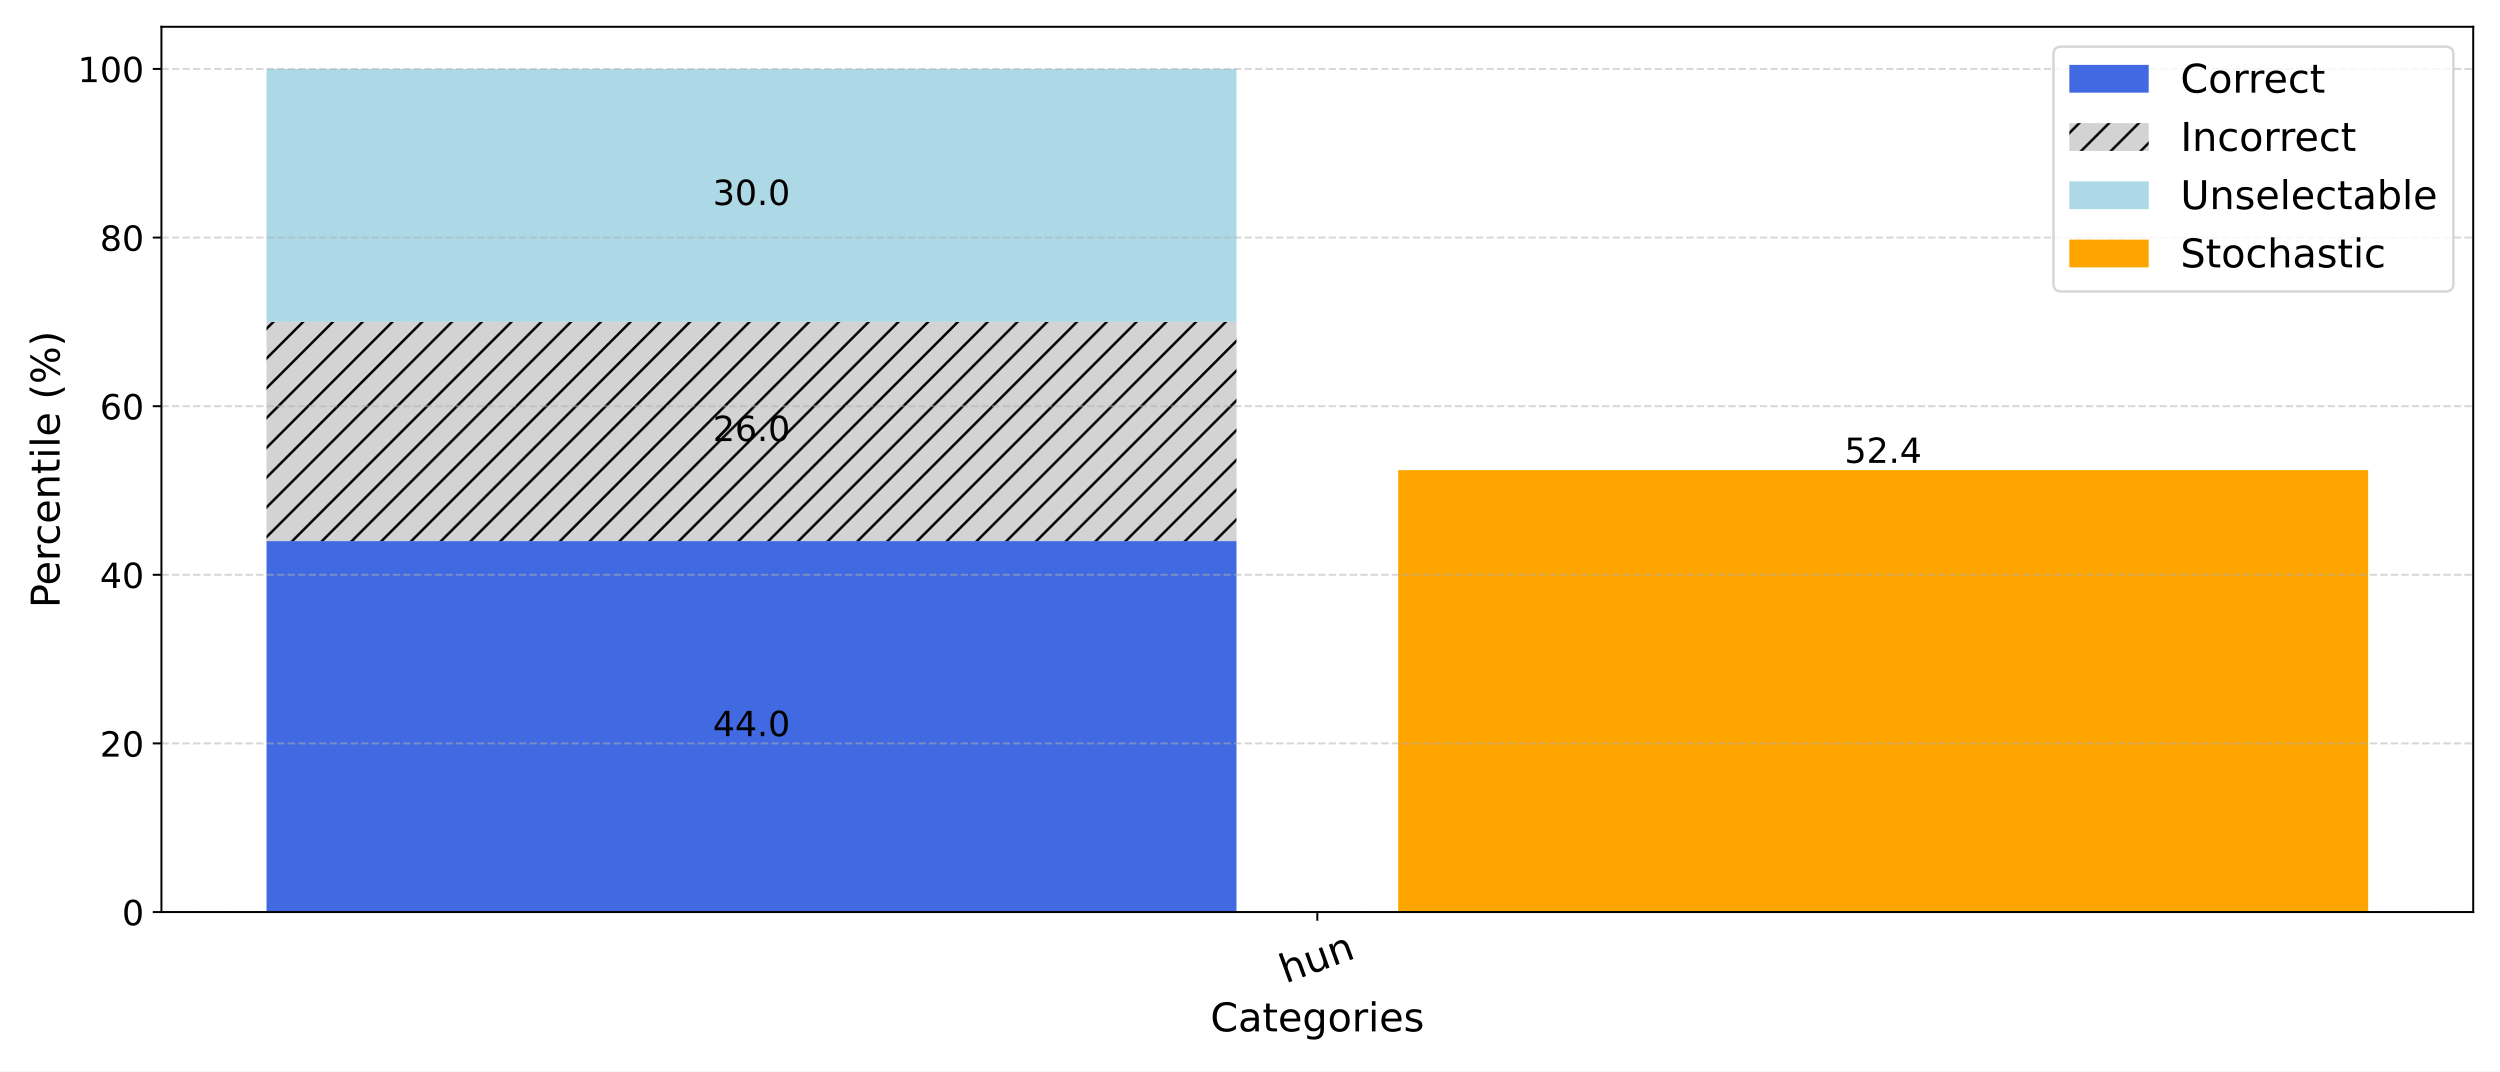
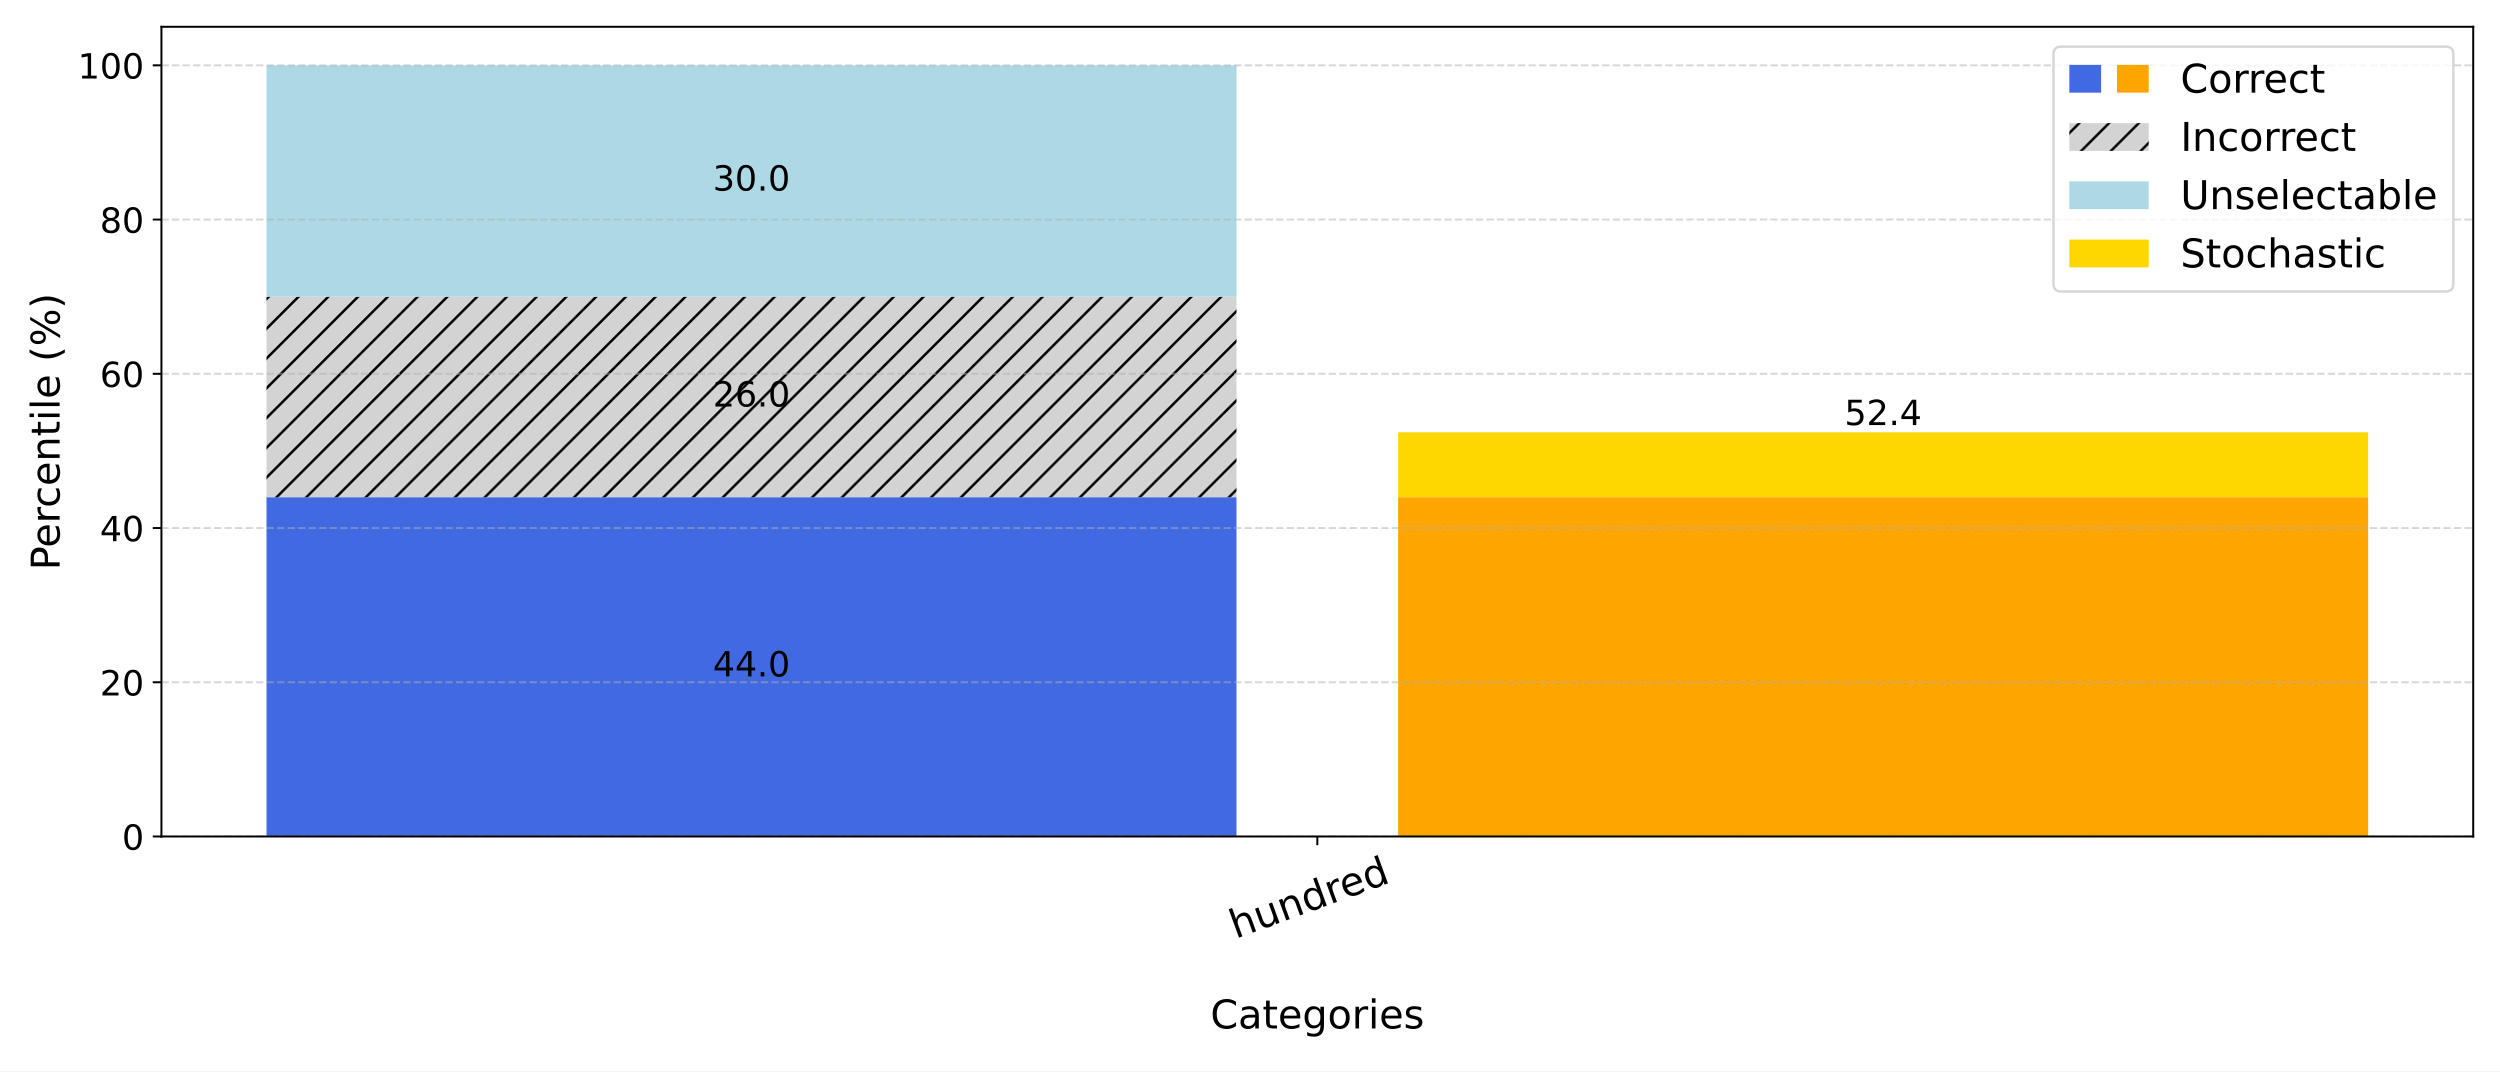
<svg xmlns="http://www.w3.org/2000/svg" xmlns:xlink="http://www.w3.org/1999/xlink" width="1008pt" height="432pt" viewBox="0 0 1008 432" version="1.1">
  <defs>
    <style type="text/css">*{stroke-linejoin: round; stroke-linecap: butt}</style>
  </defs>
  <g id="figure_1">
    <g id="patch_1">
      <path d="M 0 432  L 1008 432  L 1008 0  L 0 0  z " style="fill: #ffffff" />
    </g>
    <g id="axes_1">
      <g id="patch_2">
-         <path d="M 65.09 367.736  L 997.2 367.736  L 997.2 10.8  L 65.09 10.8  z " style="fill: #ffffff" />
+         <path d="M 65.09 337.272  L 997.2 337.272  L 997.2 10.8  L 65.09 10.8  z " style="fill: #ffffff" />
      </g>
      <g id="patch_3">
-         <path d="M 107.459 367.736  L 498.554 367.736  L 498.554 218.163  L 107.459 218.163  z " clip-path="url(#p1015761235)" style="fill: #4169e1" />
+         <path d="M 107.459 337.272  L 498.554 337.272  L 498.554 200.465  L 107.459 200.465  z " clip-path="url(#p42f9a51b74)" style="fill: #4169e1" />
      </g>
      <g id="patch_4">
-         <path d="M 107.459 218.163  L 498.554 218.163  L 498.554 129.779  L 107.459 129.779  z " clip-path="url(#p1015761235)" style="fill: url(#h5a5f48c722)" />
+         <path d="M 107.459 200.465  L 498.554 200.465  L 498.554 119.624  L 107.459 119.624  z " clip-path="url(#p42f9a51b74)" style="fill: url(#hd2a2ea95a7)" />
      </g>
      <g id="patch_5">
-         <path d="M 107.459 129.779  L 498.554 129.779  L 498.554 27.797  L 107.459 27.797  z " clip-path="url(#p1015761235)" style="fill: #add8e6" />
+         <path d="M 107.459 119.624  L 498.554 119.624  L 498.554 26.346  L 107.459 26.346  z " clip-path="url(#p42f9a51b74)" style="fill: #add8e6" />
      </g>
      <g id="patch_6">
-         <path d="M 563.736 367.736  L 954.831 367.736  L 954.831 189.551  L 563.736 189.551  z " clip-path="url(#p1015761235)" style="fill: #ffa500" />
+         <path d="M 563.736 337.272  L 954.831 337.272  L 954.831 200.465  L 563.736 200.465  z " clip-path="url(#p42f9a51b74)" style="fill: #ffa500" />
+       </g>
+       <g id="patch_7">
+         <path d="M 563.736 200.465  L 954.831 200.465  L 954.831 174.295  L 563.736 174.295  z " clip-path="url(#p42f9a51b74)" style="fill: #ffd700" />
      </g>
      <g id="matplotlib.axis_1">
        <g id="xtick_1">
          <g id="line2d_1">
            <defs>
-               <path id="m1cf16d68c0" d="M 0 0  L 0 3.5  " style="stroke: #000000; stroke-width: 0.8" />
+               <path id="m49580eecde" d="M 0 0  L 0 3.5  " style="stroke: #000000; stroke-width: 0.8" />
            </defs>
            <g>
-               <use xlink:href="#m1cf16d68c0" x="531.145" y="367.736" style="stroke: #000000; stroke-width: 0.8" />
+               <use xlink:href="#m49580eecde" x="531.145" y="337.272" style="stroke: #000000; stroke-width: 0.8" />
            </g>
          </g>
          <g id="text_1">
-             <text style="font-size: 16px; font-family: 'DejaVu Sans', 'Bitstream Vera Sans', 'Computer Modern Sans Serif', 'Lucida Grande', 'Verdana', 'Geneva', 'Lucid', 'Arial', 'Helvetica', 'Avant Garde', sans-serif" transform="translate(518.3623 396.5646) rotate(-20)">hun</text>
+             <text style="font-size: 16px; font-family: 'DejaVu Sans', 'Bitstream Vera Sans', 'Computer Modern Sans Serif', 'Lucida Grande', 'Verdana', 'Geneva', 'Lucid', 'Arial', 'Helvetica', 'Avant Garde', sans-serif" transform="translate(498.2066 378.5428) rotate(-20)">hundred</text>
+             <text style="font-size: 16px; font-family: 'DejaVu Sans', 'Bitstream Vera Sans', 'Computer Modern Sans Serif', 'Lucida Grande', 'Verdana', 'Geneva', 'Lucid', 'Arial', 'Helvetica', 'Avant Garde', sans-serif" transform="translate(535.7189 383.9557) rotate(-20)" />
          </g>
        </g>
        <g id="text_2">
-           <text style="font-size: 16px; font-family: 'DejaVu Sans', 'Bitstream Vera Sans', 'Computer Modern Sans Serif', 'Lucida Grande', 'Verdana', 'Geneva', 'Lucid', 'Arial', 'Helvetica', 'Avant Garde', sans-serif; text-anchor: middle" x="531.145" y="415.849" transform="rotate(-0 531.145 415.8489)">Categories</text>
+           <text style="font-size: 16px; font-family: 'DejaVu Sans', 'Bitstream Vera Sans', 'Computer Modern Sans Serif', 'Lucida Grande', 'Verdana', 'Geneva', 'Lucid', 'Arial', 'Helvetica', 'Avant Garde', sans-serif; text-anchor: middle" x="531.145" y="414.663" transform="rotate(-0 531.145 414.6631)">Categories</text>
        </g>
      </g>
      <g id="matplotlib.axis_2">
        <g id="ytick_1">
          <g id="line2d_2">
-             <path d="M 65.09 367.736  L 997.2 367.736  " clip-path="url(#p1015761235)" style="fill: none; stroke-dasharray: 2.96,1.28; stroke-dashoffset: 0; stroke: #b0b0b0; stroke-opacity: 0.5; stroke-width: 0.8" />
+             <path d="M 65.09 337.272  L 997.2 337.272  " clip-path="url(#p42f9a51b74)" style="fill: none; stroke-dasharray: 2.96,1.28; stroke-dashoffset: 0; stroke: #b0b0b0; stroke-opacity: 0.5; stroke-width: 0.8" />
          </g>
          <g id="line2d_3">
            <defs>
-               <path id="mb3e15009d2" d="M 0 0  L -3.5 0  " style="stroke: #000000; stroke-width: 0.8" />
+               <path id="madce10771e" d="M 0 0  L -3.5 0  " style="stroke: #000000; stroke-width: 0.8" />
            </defs>
            <g>
-               <use xlink:href="#mb3e15009d2" x="65.09" y="367.736" style="stroke: #000000; stroke-width: 0.8" />
+               <use xlink:href="#madce10771e" x="65.09" y="337.272" style="stroke: #000000; stroke-width: 0.8" />
            </g>
          </g>
          <g id="text_3">
-             <text style="font-size: 14px; font-family: 'DejaVu Sans', 'Bitstream Vera Sans', 'Computer Modern Sans Serif', 'Lucida Grande', 'Verdana', 'Geneva', 'Lucid', 'Arial', 'Helvetica', 'Avant Garde', sans-serif; text-anchor: end" x="58.09" y="373.055" transform="rotate(-0 58.09 373.0549)">0</text>
+             <text style="font-size: 14px; font-family: 'DejaVu Sans', 'Bitstream Vera Sans', 'Computer Modern Sans Serif', 'Lucida Grande', 'Verdana', 'Geneva', 'Lucid', 'Arial', 'Helvetica', 'Avant Garde', sans-serif; text-anchor: end" x="58.09" y="342.591" transform="rotate(-0 58.09 342.5913)">0</text>
          </g>
        </g>
        <g id="ytick_2">
          <g id="line2d_4">
-             <path d="M 65.09 299.748  L 997.2 299.748  " clip-path="url(#p1015761235)" style="fill: none; stroke-dasharray: 2.96,1.28; stroke-dashoffset: 0; stroke: #b0b0b0; stroke-opacity: 0.5; stroke-width: 0.8" />
+             <path d="M 65.09 275.087  L 997.2 275.087  " clip-path="url(#p42f9a51b74)" style="fill: none; stroke-dasharray: 2.96,1.28; stroke-dashoffset: 0; stroke: #b0b0b0; stroke-opacity: 0.5; stroke-width: 0.8" />
          </g>
          <g id="line2d_5">
            <g>
-               <use xlink:href="#mb3e15009d2" x="65.09" y="299.748" style="stroke: #000000; stroke-width: 0.8" />
+               <use xlink:href="#madce10771e" x="65.09" y="275.087" style="stroke: #000000; stroke-width: 0.8" />
            </g>
          </g>
          <g id="text_4">
-             <text style="font-size: 14px; font-family: 'DejaVu Sans', 'Bitstream Vera Sans', 'Computer Modern Sans Serif', 'Lucida Grande', 'Verdana', 'Geneva', 'Lucid', 'Arial', 'Helvetica', 'Avant Garde', sans-serif; text-anchor: end" x="58.09" y="305.067" transform="rotate(-0 58.09 305.0671)">20</text>
+             <text style="font-size: 14px; font-family: 'DejaVu Sans', 'Bitstream Vera Sans', 'Computer Modern Sans Serif', 'Lucida Grande', 'Verdana', 'Geneva', 'Lucid', 'Arial', 'Helvetica', 'Avant Garde', sans-serif; text-anchor: end" x="58.09" y="280.406" transform="rotate(-0 58.09 280.4061)">20</text>
          </g>
        </g>
        <g id="ytick_3">
          <g id="line2d_6">
-             <path d="M 65.09 231.76  L 997.2 231.76  " clip-path="url(#p1015761235)" style="fill: none; stroke-dasharray: 2.96,1.28; stroke-dashoffset: 0; stroke: #b0b0b0; stroke-opacity: 0.5; stroke-width: 0.8" />
+             <path d="M 65.09 212.902  L 997.2 212.902  " clip-path="url(#p42f9a51b74)" style="fill: none; stroke-dasharray: 2.96,1.28; stroke-dashoffset: 0; stroke: #b0b0b0; stroke-opacity: 0.5; stroke-width: 0.8" />
          </g>
          <g id="line2d_7">
            <g>
-               <use xlink:href="#mb3e15009d2" x="65.09" y="231.76" style="stroke: #000000; stroke-width: 0.8" />
+               <use xlink:href="#madce10771e" x="65.09" y="212.902" style="stroke: #000000; stroke-width: 0.8" />
            </g>
          </g>
          <g id="text_5">
-             <text style="font-size: 14px; font-family: 'DejaVu Sans', 'Bitstream Vera Sans', 'Computer Modern Sans Serif', 'Lucida Grande', 'Verdana', 'Geneva', 'Lucid', 'Arial', 'Helvetica', 'Avant Garde', sans-serif; text-anchor: end" x="58.09" y="237.079" transform="rotate(-0 58.09 237.0793)">40</text>
+             <text style="font-size: 14px; font-family: 'DejaVu Sans', 'Bitstream Vera Sans', 'Computer Modern Sans Serif', 'Lucida Grande', 'Verdana', 'Geneva', 'Lucid', 'Arial', 'Helvetica', 'Avant Garde', sans-serif; text-anchor: end" x="58.09" y="218.221" transform="rotate(-0 58.09 218.2209)">40</text>
          </g>
        </g>
        <g id="ytick_4">
          <g id="line2d_8">
-             <path d="M 65.09 163.773  L 997.2 163.773  " clip-path="url(#p1015761235)" style="fill: none; stroke-dasharray: 2.96,1.28; stroke-dashoffset: 0; stroke: #b0b0b0; stroke-opacity: 0.5; stroke-width: 0.8" />
+             <path d="M 65.09 150.717  L 997.2 150.717  " clip-path="url(#p42f9a51b74)" style="fill: none; stroke-dasharray: 2.96,1.28; stroke-dashoffset: 0; stroke: #b0b0b0; stroke-opacity: 0.5; stroke-width: 0.8" />
          </g>
          <g id="line2d_9">
            <g>
-               <use xlink:href="#mb3e15009d2" x="65.09" y="163.773" style="stroke: #000000; stroke-width: 0.8" />
+               <use xlink:href="#madce10771e" x="65.09" y="150.717" style="stroke: #000000; stroke-width: 0.8" />
            </g>
          </g>
          <g id="text_6">
-             <text style="font-size: 14px; font-family: 'DejaVu Sans', 'Bitstream Vera Sans', 'Computer Modern Sans Serif', 'Lucida Grande', 'Verdana', 'Geneva', 'Lucid', 'Arial', 'Helvetica', 'Avant Garde', sans-serif; text-anchor: end" x="58.09" y="169.091" transform="rotate(-0 58.09 169.0915)">60</text>
+             <text style="font-size: 14px; font-family: 'DejaVu Sans', 'Bitstream Vera Sans', 'Computer Modern Sans Serif', 'Lucida Grande', 'Verdana', 'Geneva', 'Lucid', 'Arial', 'Helvetica', 'Avant Garde', sans-serif; text-anchor: end" x="58.09" y="156.036" transform="rotate(-0 58.09 156.0356)">60</text>
          </g>
        </g>
        <g id="ytick_5">
          <g id="line2d_10">
-             <path d="M 65.09 95.785  L 997.2 95.785  " clip-path="url(#p1015761235)" style="fill: none; stroke-dasharray: 2.96,1.28; stroke-dashoffset: 0; stroke: #b0b0b0; stroke-opacity: 0.5; stroke-width: 0.8" />
+             <path d="M 65.09 88.532  L 997.2 88.532  " clip-path="url(#p42f9a51b74)" style="fill: none; stroke-dasharray: 2.96,1.28; stroke-dashoffset: 0; stroke: #b0b0b0; stroke-opacity: 0.5; stroke-width: 0.8" />
          </g>
          <g id="line2d_11">
            <g>
-               <use xlink:href="#mb3e15009d2" x="65.09" y="95.785" style="stroke: #000000; stroke-width: 0.8" />
+               <use xlink:href="#madce10771e" x="65.09" y="88.532" style="stroke: #000000; stroke-width: 0.8" />
            </g>
          </g>
          <g id="text_7">
-             <text style="font-size: 14px; font-family: 'DejaVu Sans', 'Bitstream Vera Sans', 'Computer Modern Sans Serif', 'Lucida Grande', 'Verdana', 'Geneva', 'Lucid', 'Arial', 'Helvetica', 'Avant Garde', sans-serif; text-anchor: end" x="58.09" y="101.104" transform="rotate(-0 58.09 101.1037)">80</text>
+             <text style="font-size: 14px; font-family: 'DejaVu Sans', 'Bitstream Vera Sans', 'Computer Modern Sans Serif', 'Lucida Grande', 'Verdana', 'Geneva', 'Lucid', 'Arial', 'Helvetica', 'Avant Garde', sans-serif; text-anchor: end" x="58.09" y="93.85" transform="rotate(-0 58.09 93.85042)">80</text>
          </g>
        </g>
        <g id="ytick_6">
          <g id="line2d_12">
-             <path d="M 65.09 27.797  L 997.2 27.797  " clip-path="url(#p1015761235)" style="fill: none; stroke-dasharray: 2.96,1.28; stroke-dashoffset: 0; stroke: #b0b0b0; stroke-opacity: 0.5; stroke-width: 0.8" />
+             <path d="M 65.09 26.346  L 997.2 26.346  " clip-path="url(#p42f9a51b74)" style="fill: none; stroke-dasharray: 2.96,1.28; stroke-dashoffset: 0; stroke: #b0b0b0; stroke-opacity: 0.5; stroke-width: 0.8" />
          </g>
          <g id="line2d_13">
            <g>
-               <use xlink:href="#mb3e15009d2" x="65.09" y="27.797" style="stroke: #000000; stroke-width: 0.8" />
+               <use xlink:href="#madce10771e" x="65.09" y="26.346" style="stroke: #000000; stroke-width: 0.8" />
            </g>
          </g>
          <g id="text_8">
-             <text style="font-size: 14px; font-family: 'DejaVu Sans', 'Bitstream Vera Sans', 'Computer Modern Sans Serif', 'Lucida Grande', 'Verdana', 'Geneva', 'Lucid', 'Arial', 'Helvetica', 'Avant Garde', sans-serif; text-anchor: end" x="58.09" y="33.116" transform="rotate(-0 58.09 33.11586)">100</text>
+             <text style="font-size: 14px; font-family: 'DejaVu Sans', 'Bitstream Vera Sans', 'Computer Modern Sans Serif', 'Lucida Grande', 'Verdana', 'Geneva', 'Lucid', 'Arial', 'Helvetica', 'Avant Garde', sans-serif; text-anchor: end" x="58.09" y="31.665" transform="rotate(-0 58.09 31.66521)">100</text>
          </g>
        </g>
        <g id="text_9">
-           <text style="font-size: 16px; font-family: 'DejaVu Sans', 'Bitstream Vera Sans', 'Computer Modern Sans Serif', 'Lucida Grande', 'Verdana', 'Geneva', 'Lucid', 'Arial', 'Helvetica', 'Avant Garde', sans-serif; text-anchor: middle" x="24.04" y="189.268" transform="rotate(-90 24.04 189.268)">Percentile (%)</text>
-         </g>
-       </g>
-       <g id="patch_7">
-         <path d="M 65.09 367.736  L 65.09 10.8  " style="fill: none; stroke: #000000; stroke-width: 0.8; stroke-linejoin: miter; stroke-linecap: square" />
+           <text style="font-size: 16px; font-family: 'DejaVu Sans', 'Bitstream Vera Sans', 'Computer Modern Sans Serif', 'Lucida Grande', 'Verdana', 'Geneva', 'Lucid', 'Arial', 'Helvetica', 'Avant Garde', sans-serif; text-anchor: middle" x="24.04" y="174.036" transform="rotate(-90 24.04 174.0362)">Percentile (%)</text>
+         </g>
      </g>
      <g id="patch_8">
-         <path d="M 997.2 367.736  L 997.2 10.8  " style="fill: none; stroke: #000000; stroke-width: 0.8; stroke-linejoin: miter; stroke-linecap: square" />
+         <path d="M 65.09 337.272  L 65.09 10.8  " style="fill: none; stroke: #000000; stroke-width: 0.8; stroke-linejoin: miter; stroke-linecap: square" />
      </g>
      <g id="patch_9">
-         <path d="M 65.09 367.736  L 997.2 367.736  " style="fill: none; stroke: #000000; stroke-width: 0.8; stroke-linejoin: miter; stroke-linecap: square" />
+         <path d="M 997.2 337.272  L 997.2 10.8  " style="fill: none; stroke: #000000; stroke-width: 0.8; stroke-linejoin: miter; stroke-linecap: square" />
      </g>
      <g id="patch_10">
+         <path d="M 65.09 337.272  L 997.2 337.272  " style="fill: none; stroke: #000000; stroke-width: 0.8; stroke-linejoin: miter; stroke-linecap: square" />
+       </g>
+       <g id="patch_11">
        <path d="M 65.09 10.8  L 997.2 10.8  " style="fill: none; stroke: #000000; stroke-width: 0.8; stroke-linejoin: miter; stroke-linecap: square" />
      </g>
      <g id="text_10">
-         <text style="font-size: 14px; font-family: 'DejaVu Sans', 'Bitstream Vera Sans', 'Computer Modern Sans Serif', 'Lucida Grande', 'Verdana', 'Geneva', 'Lucid', 'Arial', 'Helvetica', 'Avant Garde', sans-serif; text-anchor: middle" x="303.006" y="296.813" transform="rotate(-0 303.0062 296.8125)">44.0</text>
+         <text style="font-size: 14px; font-family: 'DejaVu Sans', 'Bitstream Vera Sans', 'Computer Modern Sans Serif', 'Lucida Grande', 'Verdana', 'Geneva', 'Lucid', 'Arial', 'Helvetica', 'Avant Garde', sans-serif; text-anchor: middle" x="303.006" y="272.732" transform="rotate(-0 303.0062 272.7318)">44.0</text>
      </g>
      <g id="text_11">
-         <text style="font-size: 14px; font-family: 'DejaVu Sans', 'Bitstream Vera Sans', 'Computer Modern Sans Serif', 'Lucida Grande', 'Verdana', 'Geneva', 'Lucid', 'Arial', 'Helvetica', 'Avant Garde', sans-serif; text-anchor: middle" x="303.006" y="177.834" transform="rotate(-0 303.0062 177.8339)">26.0</text>
+         <text style="font-size: 14px; font-family: 'DejaVu Sans', 'Bitstream Vera Sans', 'Computer Modern Sans Serif', 'Lucida Grande', 'Verdana', 'Geneva', 'Lucid', 'Arial', 'Helvetica', 'Avant Garde', sans-serif; text-anchor: middle" x="303.006" y="163.908" transform="rotate(-0 303.0062 163.9076)">26.0</text>
      </g>
      <g id="text_12">
-         <text style="font-size: 14px; font-family: 'DejaVu Sans', 'Bitstream Vera Sans', 'Computer Modern Sans Serif', 'Lucida Grande', 'Verdana', 'Geneva', 'Lucid', 'Arial', 'Helvetica', 'Avant Garde', sans-serif; text-anchor: middle" x="303.006" y="82.651" transform="rotate(-0 303.0062 82.65094)">30.0</text>
+         <text style="font-size: 14px; font-family: 'DejaVu Sans', 'Bitstream Vera Sans', 'Computer Modern Sans Serif', 'Lucida Grande', 'Verdana', 'Geneva', 'Lucid', 'Arial', 'Helvetica', 'Avant Garde', sans-serif; text-anchor: middle" x="303.006" y="76.848" transform="rotate(-0 303.0062 76.84834)">30.0</text>
      </g>
      <g id="text_13">
-         <text style="font-size: 14px; font-family: 'DejaVu Sans', 'Bitstream Vera Sans', 'Computer Modern Sans Serif', 'Lucida Grande', 'Verdana', 'Geneva', 'Lucid', 'Arial', 'Helvetica', 'Avant Garde', sans-serif; text-anchor: middle" x="759.284" y="186.64" transform="rotate(-0 759.2838 186.6397)">52.4</text>
+         <text style="font-size: 14px; font-family: 'DejaVu Sans', 'Bitstream Vera Sans', 'Computer Modern Sans Serif', 'Lucida Grande', 'Verdana', 'Geneva', 'Lucid', 'Arial', 'Helvetica', 'Avant Garde', sans-serif; text-anchor: middle" x="759.284" y="171.384" transform="rotate(-0 759.2838 171.3837)">52.4</text>
      </g>
      <g id="legend_1">
-         <g id="patch_11">
+         <g id="patch_12">
          <path d="M 831.158 117.54  L 986 117.54  Q 989.2 117.54 989.2 114.34  L 989.2 22  Q 989.2 18.8 986 18.8  L 831.158 18.8  Q 827.957 18.8 827.957 22  L 827.957 114.34  Q 827.957 117.54 831.158 117.54  z " style="fill: #ffffff; opacity: 0.8; stroke: #cccccc; stroke-linejoin: miter" />
        </g>
-         <g id="patch_12">
-           <path d="M 834.357 37.358  L 866.357 37.358  L 866.357 26.157  L 834.357 26.157  z " style="fill: #4169e1" />
+         <g id="patch_13">
+           <path d="M 834.357 37.358  L 847.158 37.358  L 847.158 26.157  L 834.357 26.157  z " style="fill: #4169e1" />
+         </g>
+         <g id="patch_14">
+           <path d="M 853.558 37.358  L 866.357 37.358  L 866.357 26.157  L 853.558 26.157  z " style="fill: #ffa500" />
        </g>
        <g id="text_14">
          <text style="font-size: 16px; font-family: 'DejaVu Sans', 'Bitstream Vera Sans', 'Computer Modern Sans Serif', 'Lucida Grande', 'Verdana', 'Geneva', 'Lucid', 'Arial', 'Helvetica', 'Avant Garde', sans-serif; text-anchor: start" x="879.158" y="37.358" transform="rotate(-0 879.1575 37.3575)">Correct</text>
        </g>
-         <g id="patch_13">
-           <path d="M 834.357 60.843  L 866.357 60.843  L 866.357 49.642  L 834.357 49.642  z " style="fill: url(#h5a5f48c722)" />
+         <g id="patch_15">
+           <path d="M 834.357 60.843  L 866.357 60.843  L 866.357 49.642  L 834.357 49.642  z " style="fill: url(#hd2a2ea95a7)" />
        </g>
        <g id="text_15">
          <text style="font-size: 16px; font-family: 'DejaVu Sans', 'Bitstream Vera Sans', 'Computer Modern Sans Serif', 'Lucida Grande', 'Verdana', 'Geneva', 'Lucid', 'Arial', 'Helvetica', 'Avant Garde', sans-serif; text-anchor: start" x="879.158" y="60.843" transform="rotate(-0 879.1575 60.8425)">Incorrect</text>
        </g>
-         <g id="patch_14">
+         <g id="patch_16">
          <path d="M 834.357 84.328  L 866.357 84.328  L 866.357 73.127  L 834.357 73.127  z " style="fill: #add8e6" />
        </g>
        <g id="text_16">
          <text style="font-size: 16px; font-family: 'DejaVu Sans', 'Bitstream Vera Sans', 'Computer Modern Sans Serif', 'Lucida Grande', 'Verdana', 'Geneva', 'Lucid', 'Arial', 'Helvetica', 'Avant Garde', sans-serif; text-anchor: start" x="879.158" y="84.328" transform="rotate(-0 879.1575 84.3275)">Unselectable</text>
        </g>
-         <g id="patch_15">
-           <path d="M 834.357 107.812  L 866.357 107.812  L 866.357 96.612  L 834.357 96.612  z " style="fill: #ffa500" />
+         <g id="patch_17">
+           <path d="M 834.357 107.812  L 866.357 107.812  L 866.357 96.612  L 834.357 96.612  z " style="fill: #ffd700" />
        </g>
        <g id="text_17">
          <text style="font-size: 16px; font-family: 'DejaVu Sans', 'Bitstream Vera Sans', 'Computer Modern Sans Serif', 'Lucida Grande', 'Verdana', 'Geneva', 'Lucid', 'Arial', 'Helvetica', 'Avant Garde', sans-serif; text-anchor: start" x="879.158" y="107.812" transform="rotate(-0 879.1575 107.8125)">Stochastic</text>
        </g>
      </g>
    </g>
  </g>
  <defs>
-     <clipPath id="p1015761235">
-       <rect x="65.09" y="10.8" width="932.11" height="356.936" />
+     <clipPath id="p42f9a51b74">
+       <rect x="65.09" y="10.8" width="932.11" height="326.472" />
    </clipPath>
  </defs>
  <defs>
-     <pattern id="h5a5f48c722" patternUnits="userSpaceOnUse" x="0" y="0" width="72" height="72">
+     <pattern id="hd2a2ea95a7" patternUnits="userSpaceOnUse" x="0" y="0" width="72" height="72">
      <rect x="0" y="0" width="73" height="73" fill="#d3d3d3" />
      <path d="M -36 36  L 36 -36  M -30 42  L 42 -30  M -24 48  L 48 -24  M -18 54  L 54 -18  M -12 60  L 60 -12  M -6 66  L 66 -6  M 0 72  L 72 0  M 6 78  L 78 6  M 12 84  L 84 12  M 18 90  L 90 18  M 24 96  L 96 24  M 30 102  L 102 30  M 36 108  L 108 36  " style="fill: #000000; stroke: #000000; stroke-width: 1.0; stroke-linecap: butt; stroke-linejoin: miter" />
    </pattern>
  </defs>
</svg>
